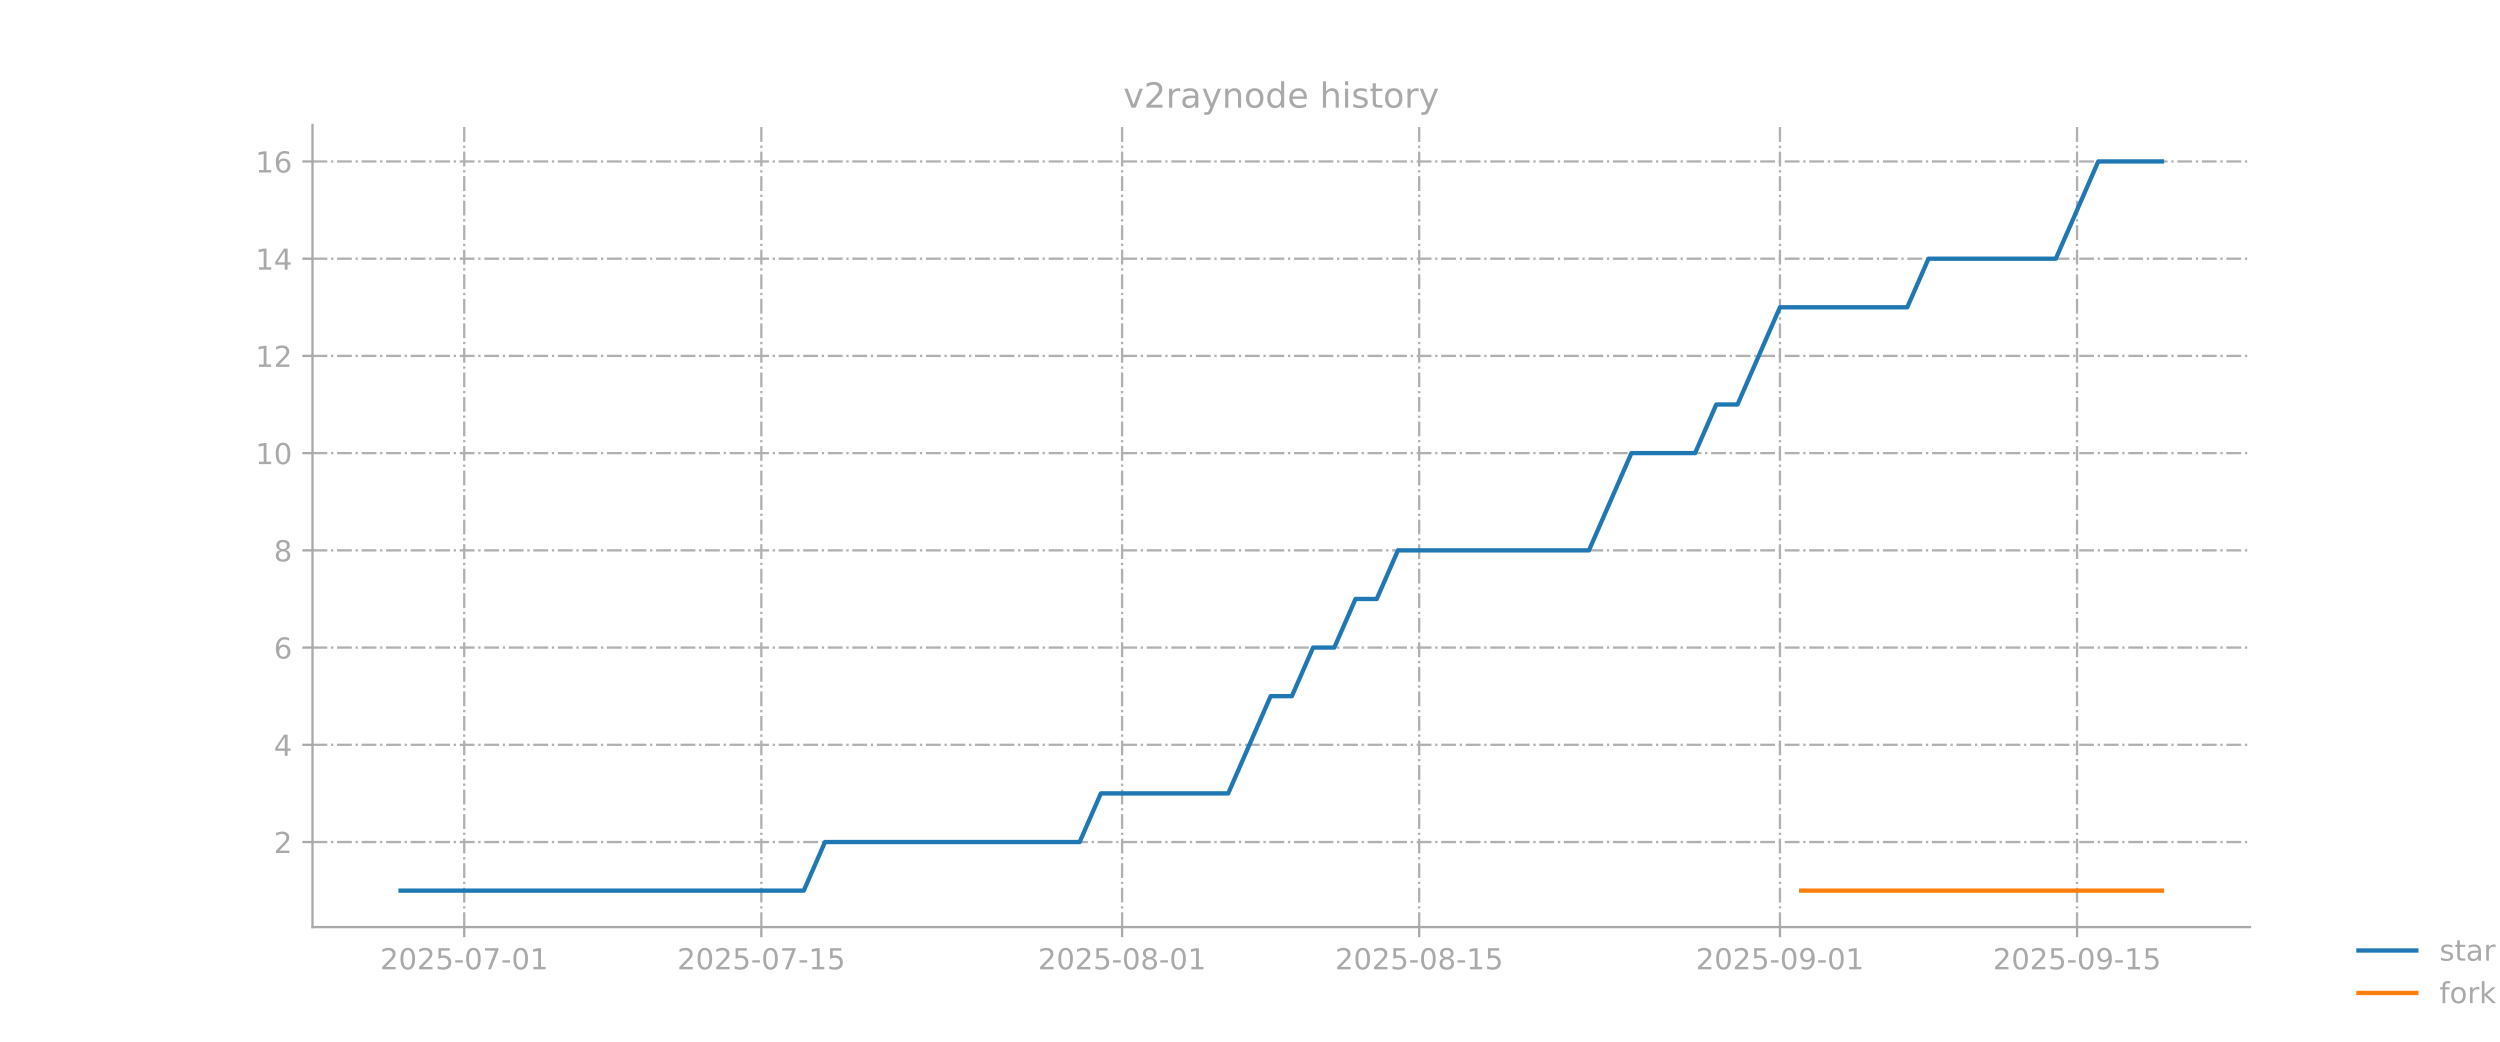
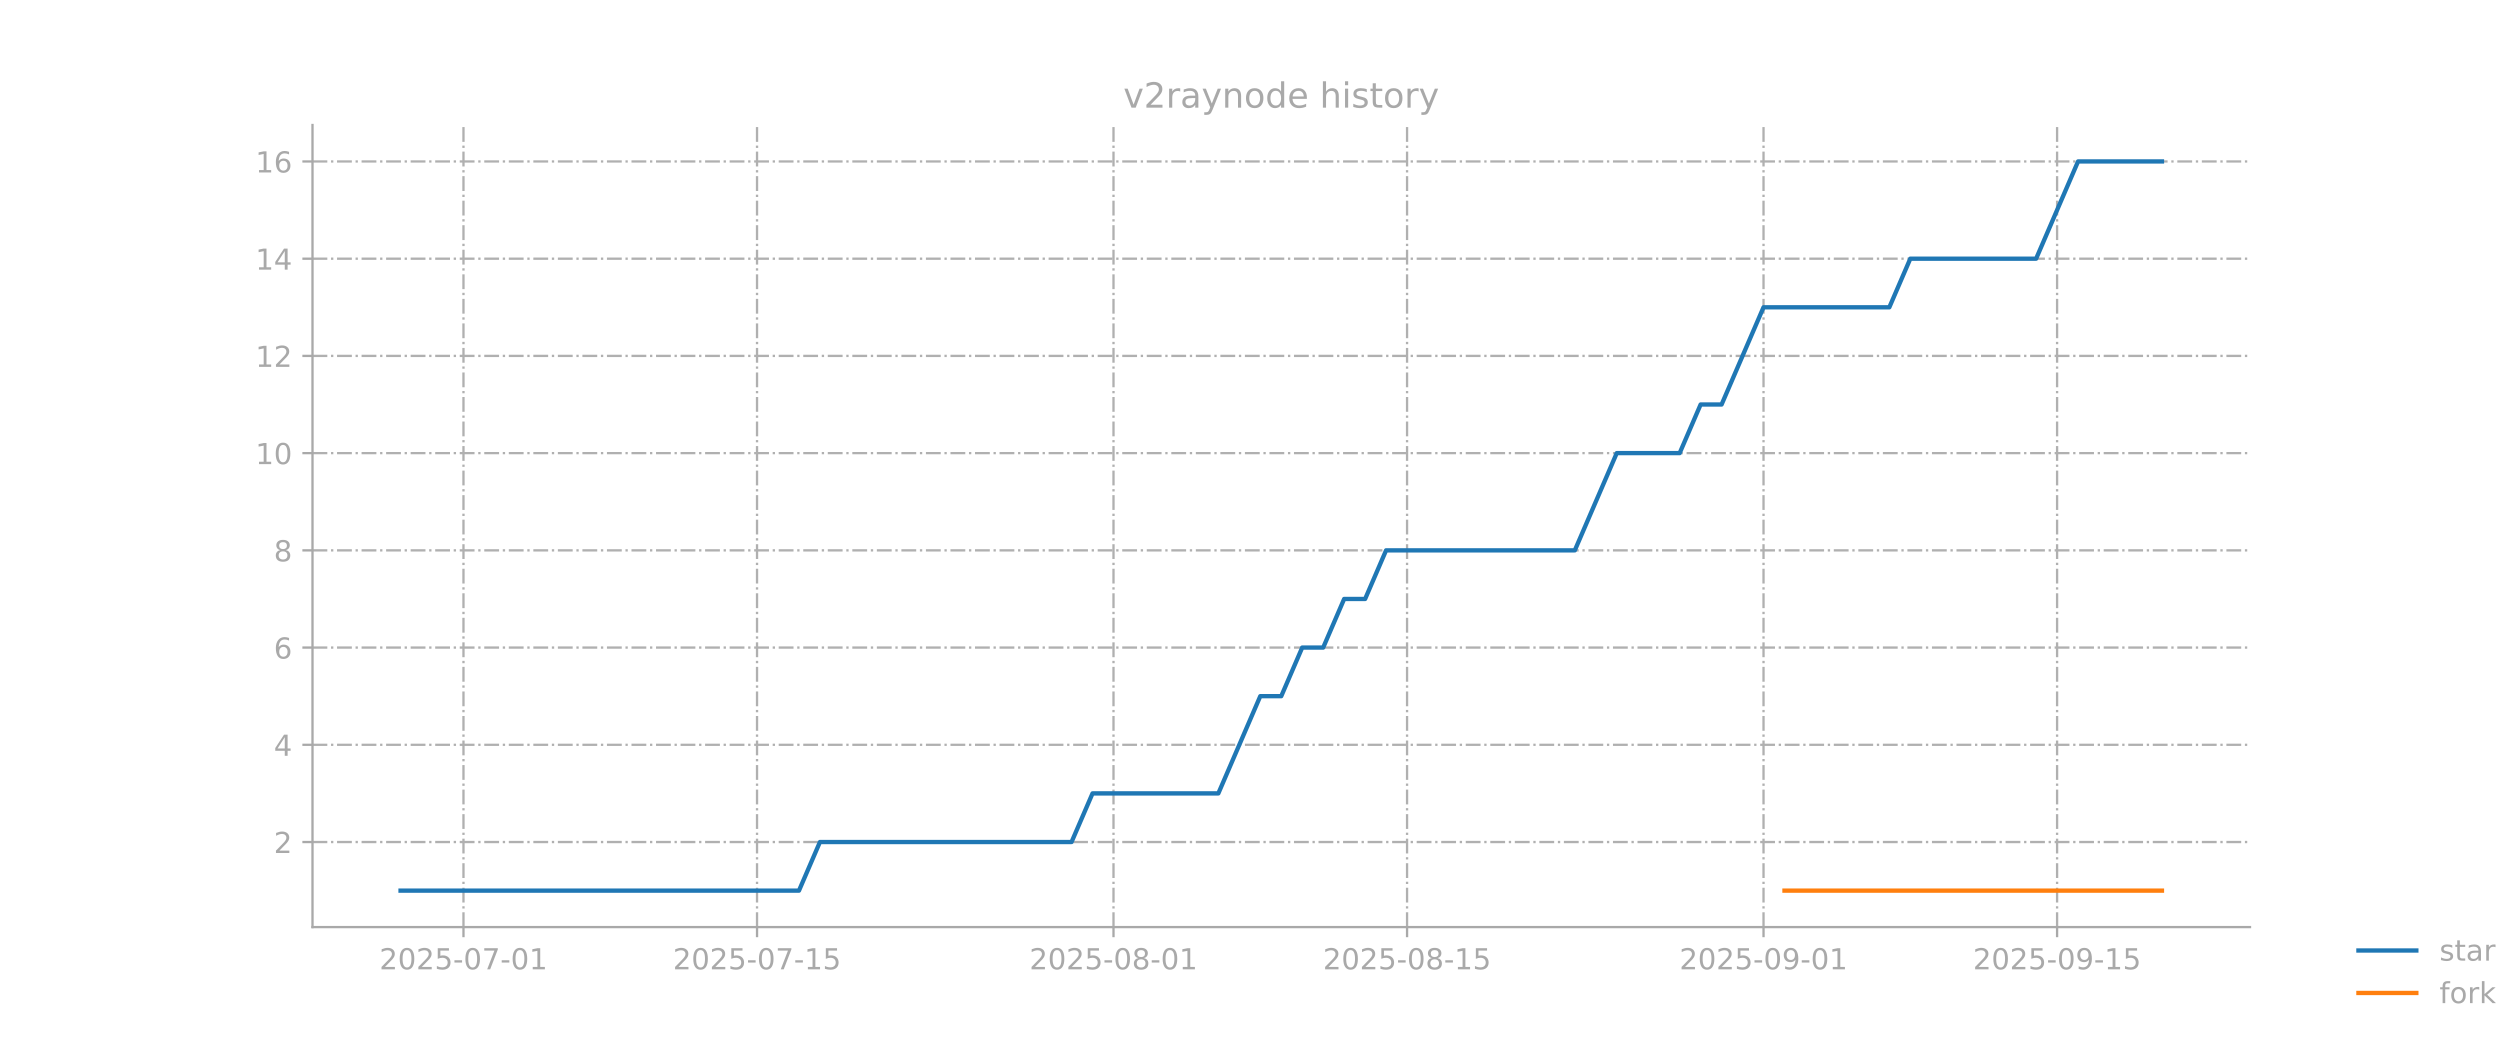
<svg xmlns="http://www.w3.org/2000/svg" xmlns:xlink="http://www.w3.org/1999/xlink" width="864pt" height="360pt" viewBox="0 0 864 360" version="1.1">
  <defs>
    <style type="text/css">*{stroke-linejoin: round; stroke-linecap: butt}</style>
  </defs>
  <g id="figure_1">
    <g id="patch_1">
      <path d="M 0 360  L 864 360  L 864 0  L 0 0  L 0 360  z " style="fill: none; opacity: 0" />
    </g>
    <g id="axes_1">
      <g id="patch_2">
        <path d="M 108 320.4  L 777.6 320.4  L 777.6 43.2  L 108 43.2  L 108 320.4  z " style="fill: none; opacity: 0" />
      </g>
      <g id="matplotlib.axis_1">
        <g id="xtick_1">
          <g id="line2d_1">
-             <path d="M 160.439 320.4  L 160.439 43.2  " clip-path="url(#pc300e2c22f)" style="fill: none; stroke-dasharray: 5.12,1.28,0.8,1.28; stroke-dashoffset: 0; stroke: #b0b0b0; stroke-width: 0.8" />
+             <path d="M 160.177 320.4  L 160.177 43.2  " clip-path="url(#p2f372d44a2)" style="fill: none; stroke-dasharray: 5.12,1.28,0.8,1.28; stroke-dashoffset: 0; stroke: #b0b0b0; stroke-width: 0.8" />
          </g>
          <g id="line2d_2">
            <defs>
-               <path id="mab7011713a" d="M 0 0  L 0 3.5  " style="stroke: #a9a9a9; stroke-width: 0.8" />
+               <path id="m13cc7c674d" d="M 0 0  L 0 3.5  " style="stroke: #a9a9a9; stroke-width: 0.8" />
            </defs>
            <g>
-               <use xlink:href="#mab7011713a" x="160.439" y="320.4" style="fill: #a9a9a9; stroke: #a9a9a9; stroke-width: 0.8" />
+               <use xlink:href="#m13cc7c674d" x="160.177" y="320.4" style="fill: #a9a9a9; stroke: #a9a9a9; stroke-width: 0.8" />
            </g>
          </g>
          <g id="text_1">
-             <g style="fill: #a9a9a9" transform="translate(131.3807 334.9984) scale(0.1 -0.1)">
+             <g style="fill: #a9a9a9" transform="translate(131.1188 334.9984) scale(0.1 -0.1)">
              <defs>
                <path id="DejaVuSans-32" d="M 1228 531  L 3431 531  L 3431 0  L 469 0  L 469 531  Q 828 903 1448 1529  Q 2069 2156 2228 2338  Q 2531 2678 2651 2914  Q 2772 3150 2772 3378  Q 2772 3750 2511 3984  Q 2250 4219 1831 4219  Q 1534 4219 1204 4116  Q 875 4013 500 3803  L 500 4441  Q 881 4594 1212 4672  Q 1544 4750 1819 4750  Q 2544 4750 2975 4387  Q 3406 4025 3406 3419  Q 3406 3131 3298 2873  Q 3191 2616 2906 2266  Q 2828 2175 2409 1742  Q 1991 1309 1228 531  z " transform="scale(0.015625)" />
                <path id="DejaVuSans-30" d="M 2034 4250  Q 1547 4250 1301 3770  Q 1056 3291 1056 2328  Q 1056 1369 1301 889  Q 1547 409 2034 409  Q 2525 409 2770 889  Q 3016 1369 3016 2328  Q 3016 3291 2770 3770  Q 2525 4250 2034 4250  z M 2034 4750  Q 2819 4750 3233 4129  Q 3647 3509 3647 2328  Q 3647 1150 3233 529  Q 2819 -91 2034 -91  Q 1250 -91 836 529  Q 422 1150 422 2328  Q 422 3509 836 4129  Q 1250 4750 2034 4750  z " transform="scale(0.015625)" />
                <path id="DejaVuSans-35" d="M 691 4666  L 3169 4666  L 3169 4134  L 1269 4134  L 1269 2991  Q 1406 3038 1543 3061  Q 1681 3084 1819 3084  Q 2600 3084 3056 2656  Q 3513 2228 3513 1497  Q 3513 744 3044 326  Q 2575 -91 1722 -91  Q 1428 -91 1123 -41  Q 819 9 494 109  L 494 744  Q 775 591 1075 516  Q 1375 441 1709 441  Q 2250 441 2565 725  Q 2881 1009 2881 1497  Q 2881 1984 2565 2268  Q 2250 2553 1709 2553  Q 1456 2553 1204 2497  Q 953 2441 691 2322  L 691 4666  z " transform="scale(0.015625)" />
                <path id="DejaVuSans-2d" d="M 313 2009  L 1997 2009  L 1997 1497  L 313 1497  L 313 2009  z " transform="scale(0.015625)" />
                <path id="DejaVuSans-37" d="M 525 4666  L 3525 4666  L 3525 4397  L 1831 0  L 1172 0  L 2766 4134  L 525 4134  L 525 4666  z " transform="scale(0.015625)" />
                <path id="DejaVuSans-31" d="M 794 531  L 1825 531  L 1825 4091  L 703 3866  L 703 4441  L 1819 4666  L 2450 4666  L 2450 531  L 3481 531  L 3481 0  L 794 0  L 794 531  z " transform="scale(0.015625)" />
              </defs>
              <use xlink:href="#DejaVuSans-32" />
              <use xlink:href="#DejaVuSans-30" transform="translate(63.62305 0)" />
              <use xlink:href="#DejaVuSans-32" transform="translate(127.2461 0)" />
              <use xlink:href="#DejaVuSans-35" transform="translate(190.8691 0)" />
              <use xlink:href="#DejaVuSans-2d" transform="translate(254.4922 0)" />
              <use xlink:href="#DejaVuSans-30" transform="translate(290.5762 0)" />
              <use xlink:href="#DejaVuSans-37" transform="translate(354.1992 0)" />
              <use xlink:href="#DejaVuSans-2d" transform="translate(417.8223 0)" />
              <use xlink:href="#DejaVuSans-30" transform="translate(453.9062 0)" />
              <use xlink:href="#DejaVuSans-31" transform="translate(517.5293 0)" />
            </g>
          </g>
        </g>
        <g id="xtick_2">
          <g id="line2d_3">
-             <path d="M 263.115 320.4  L 263.115 43.2  " clip-path="url(#pc300e2c22f)" style="fill: none; stroke-dasharray: 5.12,1.28,0.8,1.28; stroke-dashoffset: 0; stroke: #b0b0b0; stroke-width: 0.8" />
+             <path d="M 261.631 320.4  L 261.631 43.2  " clip-path="url(#p2f372d44a2)" style="fill: none; stroke-dasharray: 5.12,1.28,0.8,1.28; stroke-dashoffset: 0; stroke: #b0b0b0; stroke-width: 0.8" />
          </g>
          <g id="line2d_4">
            <g>
-               <use xlink:href="#mab7011713a" x="263.115" y="320.4" style="fill: #a9a9a9; stroke: #a9a9a9; stroke-width: 0.8" />
+               <use xlink:href="#m13cc7c674d" x="261.631" y="320.4" style="fill: #a9a9a9; stroke: #a9a9a9; stroke-width: 0.8" />
            </g>
          </g>
          <g id="text_2">
-             <g style="fill: #a9a9a9" transform="translate(234.0576 334.9984) scale(0.1 -0.1)">
+             <g style="fill: #a9a9a9" transform="translate(232.5734 334.9984) scale(0.1 -0.1)">
              <use xlink:href="#DejaVuSans-32" />
              <use xlink:href="#DejaVuSans-30" transform="translate(63.62305 0)" />
              <use xlink:href="#DejaVuSans-32" transform="translate(127.2461 0)" />
              <use xlink:href="#DejaVuSans-35" transform="translate(190.8691 0)" />
              <use xlink:href="#DejaVuSans-2d" transform="translate(254.4922 0)" />
              <use xlink:href="#DejaVuSans-30" transform="translate(290.5762 0)" />
              <use xlink:href="#DejaVuSans-37" transform="translate(354.1992 0)" />
              <use xlink:href="#DejaVuSans-2d" transform="translate(417.8223 0)" />
              <use xlink:href="#DejaVuSans-31" transform="translate(453.9062 0)" />
              <use xlink:href="#DejaVuSans-35" transform="translate(517.5293 0)" />
            </g>
          </g>
        </g>
        <g id="xtick_3">
          <g id="line2d_5">
-             <path d="M 387.795 320.4  L 387.795 43.2  " clip-path="url(#pc300e2c22f)" style="fill: none; stroke-dasharray: 5.12,1.28,0.8,1.28; stroke-dashoffset: 0; stroke: #b0b0b0; stroke-width: 0.8" />
+             <path d="M 384.826 320.4  L 384.826 43.2  " clip-path="url(#p2f372d44a2)" style="fill: none; stroke-dasharray: 5.12,1.28,0.8,1.28; stroke-dashoffset: 0; stroke: #b0b0b0; stroke-width: 0.8" />
          </g>
          <g id="line2d_6">
            <g>
-               <use xlink:href="#mab7011713a" x="387.795" y="320.4" style="fill: #a9a9a9; stroke: #a9a9a9; stroke-width: 0.8" />
+               <use xlink:href="#m13cc7c674d" x="384.826" y="320.4" style="fill: #a9a9a9; stroke: #a9a9a9; stroke-width: 0.8" />
            </g>
          </g>
          <g id="text_3">
-             <g style="fill: #a9a9a9" transform="translate(358.7367 334.9984) scale(0.1 -0.1)">
+             <g style="fill: #a9a9a9" transform="translate(355.7682 334.9984) scale(0.1 -0.1)">
              <defs>
                <path id="DejaVuSans-38" d="M 2034 2216  Q 1584 2216 1326 1975  Q 1069 1734 1069 1313  Q 1069 891 1326 650  Q 1584 409 2034 409  Q 2484 409 2743 651  Q 3003 894 3003 1313  Q 3003 1734 2745 1975  Q 2488 2216 2034 2216  z M 1403 2484  Q 997 2584 770 2862  Q 544 3141 544 3541  Q 544 4100 942 4425  Q 1341 4750 2034 4750  Q 2731 4750 3128 4425  Q 3525 4100 3525 3541  Q 3525 3141 3298 2862  Q 3072 2584 2669 2484  Q 3125 2378 3379 2068  Q 3634 1759 3634 1313  Q 3634 634 3220 271  Q 2806 -91 2034 -91  Q 1263 -91 848 271  Q 434 634 434 1313  Q 434 1759 690 2068  Q 947 2378 1403 2484  z M 1172 3481  Q 1172 3119 1398 2916  Q 1625 2713 2034 2713  Q 2441 2713 2670 2916  Q 2900 3119 2900 3481  Q 2900 3844 2670 4047  Q 2441 4250 2034 4250  Q 1625 4250 1398 4047  Q 1172 3844 1172 3481  z " transform="scale(0.015625)" />
              </defs>
              <use xlink:href="#DejaVuSans-32" />
              <use xlink:href="#DejaVuSans-30" transform="translate(63.62305 0)" />
              <use xlink:href="#DejaVuSans-32" transform="translate(127.2461 0)" />
              <use xlink:href="#DejaVuSans-35" transform="translate(190.8691 0)" />
              <use xlink:href="#DejaVuSans-2d" transform="translate(254.4922 0)" />
              <use xlink:href="#DejaVuSans-30" transform="translate(290.5762 0)" />
              <use xlink:href="#DejaVuSans-38" transform="translate(354.1992 0)" />
              <use xlink:href="#DejaVuSans-2d" transform="translate(417.8223 0)" />
              <use xlink:href="#DejaVuSans-30" transform="translate(453.9062 0)" />
              <use xlink:href="#DejaVuSans-31" transform="translate(517.5293 0)" />
            </g>
          </g>
        </g>
        <g id="xtick_4">
          <g id="line2d_7">
-             <path d="M 490.471 320.4  L 490.471 43.2  " clip-path="url(#pc300e2c22f)" style="fill: none; stroke-dasharray: 5.12,1.28,0.8,1.28; stroke-dashoffset: 0; stroke: #b0b0b0; stroke-width: 0.8" />
+             <path d="M 486.281 320.4  L 486.281 43.2  " clip-path="url(#p2f372d44a2)" style="fill: none; stroke-dasharray: 5.12,1.28,0.8,1.28; stroke-dashoffset: 0; stroke: #b0b0b0; stroke-width: 0.8" />
          </g>
          <g id="line2d_8">
            <g>
-               <use xlink:href="#mab7011713a" x="490.471" y="320.4" style="fill: #a9a9a9; stroke: #a9a9a9; stroke-width: 0.8" />
+               <use xlink:href="#m13cc7c674d" x="486.281" y="320.4" style="fill: #a9a9a9; stroke: #a9a9a9; stroke-width: 0.8" />
            </g>
          </g>
          <g id="text_4">
-             <g style="fill: #a9a9a9" transform="translate(461.4136 334.9984) scale(0.1 -0.1)">
+             <g style="fill: #a9a9a9" transform="translate(457.2227 334.9984) scale(0.1 -0.1)">
              <use xlink:href="#DejaVuSans-32" />
              <use xlink:href="#DejaVuSans-30" transform="translate(63.62305 0)" />
              <use xlink:href="#DejaVuSans-32" transform="translate(127.2461 0)" />
              <use xlink:href="#DejaVuSans-35" transform="translate(190.8691 0)" />
              <use xlink:href="#DejaVuSans-2d" transform="translate(254.4922 0)" />
              <use xlink:href="#DejaVuSans-30" transform="translate(290.5762 0)" />
              <use xlink:href="#DejaVuSans-38" transform="translate(354.1992 0)" />
              <use xlink:href="#DejaVuSans-2d" transform="translate(417.8223 0)" />
              <use xlink:href="#DejaVuSans-31" transform="translate(453.9062 0)" />
              <use xlink:href="#DejaVuSans-35" transform="translate(517.5293 0)" />
            </g>
          </g>
        </g>
        <g id="xtick_5">
          <g id="line2d_9">
-             <path d="M 615.15 320.4  L 615.15 43.2  " clip-path="url(#pc300e2c22f)" style="fill: none; stroke-dasharray: 5.12,1.28,0.8,1.28; stroke-dashoffset: 0; stroke: #b0b0b0; stroke-width: 0.8" />
+             <path d="M 609.475 320.4  L 609.475 43.2  " clip-path="url(#p2f372d44a2)" style="fill: none; stroke-dasharray: 5.12,1.28,0.8,1.28; stroke-dashoffset: 0; stroke: #b0b0b0; stroke-width: 0.8" />
          </g>
          <g id="line2d_10">
            <g>
-               <use xlink:href="#mab7011713a" x="615.15" y="320.4" style="fill: #a9a9a9; stroke: #a9a9a9; stroke-width: 0.8" />
+               <use xlink:href="#m13cc7c674d" x="609.475" y="320.4" style="fill: #a9a9a9; stroke: #a9a9a9; stroke-width: 0.8" />
            </g>
          </g>
          <g id="text_5">
-             <g style="fill: #a9a9a9" transform="translate(586.0927 334.9984) scale(0.1 -0.1)">
+             <g style="fill: #a9a9a9" transform="translate(580.4175 334.9984) scale(0.1 -0.1)">
              <defs>
                <path id="DejaVuSans-39" d="M 703 97  L 703 672  Q 941 559 1184 500  Q 1428 441 1663 441  Q 2288 441 2617 861  Q 2947 1281 2994 2138  Q 2813 1869 2534 1725  Q 2256 1581 1919 1581  Q 1219 1581 811 2004  Q 403 2428 403 3163  Q 403 3881 828 4315  Q 1253 4750 1959 4750  Q 2769 4750 3195 4129  Q 3622 3509 3622 2328  Q 3622 1225 3098 567  Q 2575 -91 1691 -91  Q 1453 -91 1209 -44  Q 966 3 703 97  z M 1959 2075  Q 2384 2075 2632 2365  Q 2881 2656 2881 3163  Q 2881 3666 2632 3958  Q 2384 4250 1959 4250  Q 1534 4250 1286 3958  Q 1038 3666 1038 3163  Q 1038 2656 1286 2365  Q 1534 2075 1959 2075  z " transform="scale(0.015625)" />
              </defs>
              <use xlink:href="#DejaVuSans-32" />
              <use xlink:href="#DejaVuSans-30" transform="translate(63.62305 0)" />
              <use xlink:href="#DejaVuSans-32" transform="translate(127.2461 0)" />
              <use xlink:href="#DejaVuSans-35" transform="translate(190.8691 0)" />
              <use xlink:href="#DejaVuSans-2d" transform="translate(254.4922 0)" />
              <use xlink:href="#DejaVuSans-30" transform="translate(290.5762 0)" />
              <use xlink:href="#DejaVuSans-39" transform="translate(354.1992 0)" />
              <use xlink:href="#DejaVuSans-2d" transform="translate(417.8223 0)" />
              <use xlink:href="#DejaVuSans-30" transform="translate(453.9062 0)" />
              <use xlink:href="#DejaVuSans-31" transform="translate(517.5293 0)" />
            </g>
          </g>
        </g>
        <g id="xtick_6">
          <g id="line2d_11">
-             <path d="M 717.827 320.4  L 717.827 43.2  " clip-path="url(#pc300e2c22f)" style="fill: none; stroke-dasharray: 5.12,1.28,0.8,1.28; stroke-dashoffset: 0; stroke: #b0b0b0; stroke-width: 0.8" />
+             <path d="M 710.93 320.4  L 710.93 43.2  " clip-path="url(#p2f372d44a2)" style="fill: none; stroke-dasharray: 5.12,1.28,0.8,1.28; stroke-dashoffset: 0; stroke: #b0b0b0; stroke-width: 0.8" />
          </g>
          <g id="line2d_12">
            <g>
-               <use xlink:href="#mab7011713a" x="717.827" y="320.4" style="fill: #a9a9a9; stroke: #a9a9a9; stroke-width: 0.8" />
+               <use xlink:href="#m13cc7c674d" x="710.93" y="320.4" style="fill: #a9a9a9; stroke: #a9a9a9; stroke-width: 0.8" />
            </g>
          </g>
          <g id="text_6">
-             <g style="fill: #a9a9a9" transform="translate(688.7696 334.9984) scale(0.1 -0.1)">
+             <g style="fill: #a9a9a9" transform="translate(681.8721 334.9984) scale(0.1 -0.1)">
              <use xlink:href="#DejaVuSans-32" />
              <use xlink:href="#DejaVuSans-30" transform="translate(63.62305 0)" />
              <use xlink:href="#DejaVuSans-32" transform="translate(127.2461 0)" />
              <use xlink:href="#DejaVuSans-35" transform="translate(190.8691 0)" />
              <use xlink:href="#DejaVuSans-2d" transform="translate(254.4922 0)" />
              <use xlink:href="#DejaVuSans-30" transform="translate(290.5762 0)" />
              <use xlink:href="#DejaVuSans-39" transform="translate(354.1992 0)" />
              <use xlink:href="#DejaVuSans-2d" transform="translate(417.8223 0)" />
              <use xlink:href="#DejaVuSans-31" transform="translate(453.9062 0)" />
              <use xlink:href="#DejaVuSans-35" transform="translate(517.5293 0)" />
            </g>
          </g>
        </g>
      </g>
      <g id="matplotlib.axis_2">
        <g id="ytick_1">
          <g id="line2d_13">
-             <path d="M 108 291  L 777.6 291  " clip-path="url(#pc300e2c22f)" style="fill: none; stroke-dasharray: 5.12,1.28,0.8,1.28; stroke-dashoffset: 0; stroke: #b0b0b0; stroke-width: 0.8" />
+             <path d="M 108 291  L 777.6 291  " clip-path="url(#p2f372d44a2)" style="fill: none; stroke-dasharray: 5.12,1.28,0.8,1.28; stroke-dashoffset: 0; stroke: #b0b0b0; stroke-width: 0.8" />
          </g>
          <g id="line2d_14">
            <defs>
-               <path id="macf1e234f6" d="M 0 0  L -3.5 0  " style="stroke: #a9a9a9; stroke-width: 0.8" />
+               <path id="me866887e26" d="M 0 0  L -3.5 0  " style="stroke: #a9a9a9; stroke-width: 0.8" />
            </defs>
            <g>
-               <use xlink:href="#macf1e234f6" x="108" y="291" style="fill: #a9a9a9; stroke: #a9a9a9; stroke-width: 0.8" />
+               <use xlink:href="#me866887e26" x="108" y="291" style="fill: #a9a9a9; stroke: #a9a9a9; stroke-width: 0.8" />
            </g>
          </g>
          <g id="text_7">
            <g style="fill: #a9a9a9" transform="translate(94.6375 294.7992) scale(0.1 -0.1)">
              <use xlink:href="#DejaVuSans-32" />
            </g>
          </g>
        </g>
        <g id="ytick_2">
          <g id="line2d_15">
-             <path d="M 108 257.4  L 777.6 257.4  " clip-path="url(#pc300e2c22f)" style="fill: none; stroke-dasharray: 5.12,1.28,0.8,1.28; stroke-dashoffset: 0; stroke: #b0b0b0; stroke-width: 0.8" />
+             <path d="M 108 257.4  L 777.6 257.4  " clip-path="url(#p2f372d44a2)" style="fill: none; stroke-dasharray: 5.12,1.28,0.8,1.28; stroke-dashoffset: 0; stroke: #b0b0b0; stroke-width: 0.8" />
          </g>
          <g id="line2d_16">
            <g>
-               <use xlink:href="#macf1e234f6" x="108" y="257.4" style="fill: #a9a9a9; stroke: #a9a9a9; stroke-width: 0.8" />
+               <use xlink:href="#me866887e26" x="108" y="257.4" style="fill: #a9a9a9; stroke: #a9a9a9; stroke-width: 0.8" />
            </g>
          </g>
          <g id="text_8">
            <g style="fill: #a9a9a9" transform="translate(94.6375 261.1992) scale(0.1 -0.1)">
              <defs>
                <path id="DejaVuSans-34" d="M 2419 4116  L 825 1625  L 2419 1625  L 2419 4116  z M 2253 4666  L 3047 4666  L 3047 1625  L 3713 1625  L 3713 1100  L 3047 1100  L 3047 0  L 2419 0  L 2419 1100  L 313 1100  L 313 1709  L 2253 4666  z " transform="scale(0.015625)" />
              </defs>
              <use xlink:href="#DejaVuSans-34" />
            </g>
          </g>
        </g>
        <g id="ytick_3">
          <g id="line2d_17">
-             <path d="M 108 223.8  L 777.6 223.8  " clip-path="url(#pc300e2c22f)" style="fill: none; stroke-dasharray: 5.12,1.28,0.8,1.28; stroke-dashoffset: 0; stroke: #b0b0b0; stroke-width: 0.8" />
+             <path d="M 108 223.8  L 777.6 223.8  " clip-path="url(#p2f372d44a2)" style="fill: none; stroke-dasharray: 5.12,1.28,0.8,1.28; stroke-dashoffset: 0; stroke: #b0b0b0; stroke-width: 0.8" />
          </g>
          <g id="line2d_18">
            <g>
-               <use xlink:href="#macf1e234f6" x="108" y="223.8" style="fill: #a9a9a9; stroke: #a9a9a9; stroke-width: 0.8" />
+               <use xlink:href="#me866887e26" x="108" y="223.8" style="fill: #a9a9a9; stroke: #a9a9a9; stroke-width: 0.8" />
            </g>
          </g>
          <g id="text_9">
            <g style="fill: #a9a9a9" transform="translate(94.6375 227.5992) scale(0.1 -0.1)">
              <defs>
                <path id="DejaVuSans-36" d="M 2113 2584  Q 1688 2584 1439 2293  Q 1191 2003 1191 1497  Q 1191 994 1439 701  Q 1688 409 2113 409  Q 2538 409 2786 701  Q 3034 994 3034 1497  Q 3034 2003 2786 2293  Q 2538 2584 2113 2584  z M 3366 4563  L 3366 3988  Q 3128 4100 2886 4159  Q 2644 4219 2406 4219  Q 1781 4219 1451 3797  Q 1122 3375 1075 2522  Q 1259 2794 1537 2939  Q 1816 3084 2150 3084  Q 2853 3084 3261 2657  Q 3669 2231 3669 1497  Q 3669 778 3244 343  Q 2819 -91 2113 -91  Q 1303 -91 875 529  Q 447 1150 447 2328  Q 447 3434 972 4092  Q 1497 4750 2381 4750  Q 2619 4750 2861 4703  Q 3103 4656 3366 4563  z " transform="scale(0.015625)" />
              </defs>
              <use xlink:href="#DejaVuSans-36" />
            </g>
          </g>
        </g>
        <g id="ytick_4">
          <g id="line2d_19">
-             <path d="M 108 190.2  L 777.6 190.2  " clip-path="url(#pc300e2c22f)" style="fill: none; stroke-dasharray: 5.12,1.28,0.8,1.28; stroke-dashoffset: 0; stroke: #b0b0b0; stroke-width: 0.8" />
+             <path d="M 108 190.2  L 777.6 190.2  " clip-path="url(#p2f372d44a2)" style="fill: none; stroke-dasharray: 5.12,1.28,0.8,1.28; stroke-dashoffset: 0; stroke: #b0b0b0; stroke-width: 0.8" />
          </g>
          <g id="line2d_20">
            <g>
-               <use xlink:href="#macf1e234f6" x="108" y="190.2" style="fill: #a9a9a9; stroke: #a9a9a9; stroke-width: 0.8" />
+               <use xlink:href="#me866887e26" x="108" y="190.2" style="fill: #a9a9a9; stroke: #a9a9a9; stroke-width: 0.8" />
            </g>
          </g>
          <g id="text_10">
            <g style="fill: #a9a9a9" transform="translate(94.6375 193.9992) scale(0.1 -0.1)">
              <use xlink:href="#DejaVuSans-38" />
            </g>
          </g>
        </g>
        <g id="ytick_5">
          <g id="line2d_21">
-             <path d="M 108 156.6  L 777.6 156.6  " clip-path="url(#pc300e2c22f)" style="fill: none; stroke-dasharray: 5.12,1.28,0.8,1.28; stroke-dashoffset: 0; stroke: #b0b0b0; stroke-width: 0.8" />
+             <path d="M 108 156.6  L 777.6 156.6  " clip-path="url(#p2f372d44a2)" style="fill: none; stroke-dasharray: 5.12,1.28,0.8,1.28; stroke-dashoffset: 0; stroke: #b0b0b0; stroke-width: 0.8" />
          </g>
          <g id="line2d_22">
            <g>
-               <use xlink:href="#macf1e234f6" x="108" y="156.6" style="fill: #a9a9a9; stroke: #a9a9a9; stroke-width: 0.8" />
+               <use xlink:href="#me866887e26" x="108" y="156.6" style="fill: #a9a9a9; stroke: #a9a9a9; stroke-width: 0.8" />
            </g>
          </g>
          <g id="text_11">
            <g style="fill: #a9a9a9" transform="translate(88.275 160.3992) scale(0.1 -0.1)">
              <use xlink:href="#DejaVuSans-31" />
              <use xlink:href="#DejaVuSans-30" transform="translate(63.62305 0)" />
            </g>
          </g>
        </g>
        <g id="ytick_6">
          <g id="line2d_23">
-             <path d="M 108 123  L 777.6 123  " clip-path="url(#pc300e2c22f)" style="fill: none; stroke-dasharray: 5.12,1.28,0.8,1.28; stroke-dashoffset: 0; stroke: #b0b0b0; stroke-width: 0.8" />
+             <path d="M 108 123  L 777.6 123  " clip-path="url(#p2f372d44a2)" style="fill: none; stroke-dasharray: 5.12,1.28,0.8,1.28; stroke-dashoffset: 0; stroke: #b0b0b0; stroke-width: 0.8" />
          </g>
          <g id="line2d_24">
            <g>
-               <use xlink:href="#macf1e234f6" x="108" y="123" style="fill: #a9a9a9; stroke: #a9a9a9; stroke-width: 0.8" />
+               <use xlink:href="#me866887e26" x="108" y="123" style="fill: #a9a9a9; stroke: #a9a9a9; stroke-width: 0.8" />
            </g>
          </g>
          <g id="text_12">
            <g style="fill: #a9a9a9" transform="translate(88.275 126.7992) scale(0.1 -0.1)">
              <use xlink:href="#DejaVuSans-31" />
              <use xlink:href="#DejaVuSans-32" transform="translate(63.62305 0)" />
            </g>
          </g>
        </g>
        <g id="ytick_7">
          <g id="line2d_25">
-             <path d="M 108 89.4  L 777.6 89.4  " clip-path="url(#pc300e2c22f)" style="fill: none; stroke-dasharray: 5.12,1.28,0.8,1.28; stroke-dashoffset: 0; stroke: #b0b0b0; stroke-width: 0.8" />
+             <path d="M 108 89.4  L 777.6 89.4  " clip-path="url(#p2f372d44a2)" style="fill: none; stroke-dasharray: 5.12,1.28,0.8,1.28; stroke-dashoffset: 0; stroke: #b0b0b0; stroke-width: 0.8" />
          </g>
          <g id="line2d_26">
            <g>
-               <use xlink:href="#macf1e234f6" x="108" y="89.4" style="fill: #a9a9a9; stroke: #a9a9a9; stroke-width: 0.8" />
+               <use xlink:href="#me866887e26" x="108" y="89.4" style="fill: #a9a9a9; stroke: #a9a9a9; stroke-width: 0.8" />
            </g>
          </g>
          <g id="text_13">
            <g style="fill: #a9a9a9" transform="translate(88.275 93.19922) scale(0.1 -0.1)">
              <use xlink:href="#DejaVuSans-31" />
              <use xlink:href="#DejaVuSans-34" transform="translate(63.62305 0)" />
            </g>
          </g>
        </g>
        <g id="ytick_8">
          <g id="line2d_27">
-             <path d="M 108 55.8  L 777.6 55.8  " clip-path="url(#pc300e2c22f)" style="fill: none; stroke-dasharray: 5.12,1.28,0.8,1.28; stroke-dashoffset: 0; stroke: #b0b0b0; stroke-width: 0.8" />
+             <path d="M 108 55.8  L 777.6 55.8  " clip-path="url(#p2f372d44a2)" style="fill: none; stroke-dasharray: 5.12,1.28,0.8,1.28; stroke-dashoffset: 0; stroke: #b0b0b0; stroke-width: 0.8" />
          </g>
          <g id="line2d_28">
            <g>
-               <use xlink:href="#macf1e234f6" x="108" y="55.8" style="fill: #a9a9a9; stroke: #a9a9a9; stroke-width: 0.8" />
+               <use xlink:href="#me866887e26" x="108" y="55.8" style="fill: #a9a9a9; stroke: #a9a9a9; stroke-width: 0.8" />
            </g>
          </g>
          <g id="text_14">
            <g style="fill: #a9a9a9" transform="translate(88.275 59.59922) scale(0.1 -0.1)">
              <use xlink:href="#DejaVuSans-31" />
              <use xlink:href="#DejaVuSans-36" transform="translate(63.62305 0)" />
            </g>
          </g>
        </g>
      </g>
      <g id="line2d_29">
-         <path d="M 138.436 307.8  L 145.77 307.8  L 153.104 307.8  L 160.439 307.8  L 167.773 307.8  L 175.107 307.8  L 182.441 307.8  L 189.775 307.8  L 197.109 307.8  L 204.443 307.8  L 211.777 307.8  L 219.111 307.8  L 226.445 307.8  L 233.779 307.8  L 241.113 307.8  L 248.447 307.8  L 255.781 307.8  L 263.115 307.8  L 270.45 307.8  L 277.784 307.8  L 285.118 291  L 292.452 291  L 299.786 291  L 307.12 291  L 314.454 291  L 321.788 291  L 329.122 291  L 336.456 291  L 343.79 291  L 351.124 291  L 358.458 291  L 365.792 291  L 373.126 291  L 380.46 274.2  L 387.795 274.2  L 395.129 274.2  L 402.463 274.2  L 409.797 274.2  L 417.131 274.2  L 424.465 274.2  L 431.799 257.4  L 439.133 240.6  L 446.467 240.6  L 453.801 223.8  L 461.135 223.8  L 468.469 207  L 475.803 207  L 483.137 190.2  L 490.471 190.2  L 497.805 190.2  L 505.14 190.2  L 512.474 190.2  L 519.808 190.2  L 527.142 190.2  L 534.476 190.2  L 541.81 190.2  L 549.144 190.2  L 556.478 173.4  L 563.812 156.6  L 571.146 156.6  L 578.48 156.6  L 585.814 156.6  L 593.148 139.8  L 600.482 139.8  L 607.816 123  L 615.15 106.2  L 622.485 106.2  L 629.819 106.2  L 637.153 106.2  L 644.487 106.2  L 651.821 106.2  L 659.155 106.2  L 666.489 89.4  L 673.823 89.4  L 681.157 89.4  L 688.491 89.4  L 695.825 89.4  L 703.159 89.4  L 710.493 89.4  L 717.827 72.6  L 725.161 55.8  L 732.496 55.8  L 739.83 55.8  L 747.164 55.8  " clip-path="url(#pc300e2c22f)" style="fill: none; stroke: #1f77b4; stroke-width: 1.5; stroke-linecap: square" />
+         <path d="M 138.436 307.8  L 145.683 307.8  L 152.93 307.8  L 160.177 307.8  L 167.423 307.8  L 174.67 307.8  L 181.917 307.8  L 189.164 307.8  L 196.41 307.8  L 203.657 307.8  L 210.904 307.8  L 218.151 307.8  L 225.397 307.8  L 232.644 307.8  L 239.891 307.8  L 247.138 307.8  L 254.384 307.8  L 261.631 307.8  L 268.878 307.8  L 276.125 307.8  L 283.371 291  L 290.618 291  L 297.865 291  L 305.112 291  L 312.358 291  L 319.605 291  L 326.852 291  L 334.099 291  L 341.345 291  L 348.592 291  L 355.839 291  L 363.086 291  L 370.332 291  L 377.579 274.2  L 384.826 274.2  L 392.073 274.2  L 399.319 274.2  L 406.566 274.2  L 413.813 274.2  L 421.06 274.2  L 428.306 257.4  L 435.553 240.6  L 442.8 240.6  L 450.047 223.8  L 457.294 223.8  L 464.54 207  L 471.787 207  L 479.034 190.2  L 486.281 190.2  L 493.527 190.2  L 500.774 190.2  L 508.021 190.2  L 515.268 190.2  L 522.514 190.2  L 529.761 190.2  L 537.008 190.2  L 544.255 190.2  L 551.501 173.4  L 558.748 156.6  L 565.995 156.6  L 573.242 156.6  L 580.488 156.6  L 587.735 139.8  L 594.982 139.8  L 602.229 123  L 609.475 106.2  L 616.722 106.2  L 623.969 106.2  L 631.216 106.2  L 638.462 106.2  L 645.709 106.2  L 652.956 106.2  L 660.203 89.4  L 667.449 89.4  L 674.696 89.4  L 681.943 89.4  L 689.19 89.4  L 696.436 89.4  L 703.683 89.4  L 710.93 72.6  L 718.177 55.8  L 725.423 55.8  L 732.67 55.8  L 739.917 55.8  L 747.164 55.8  " clip-path="url(#p2f372d44a2)" style="fill: none; stroke: #1f77b4; stroke-width: 1.5; stroke-linecap: square" />
      </g>
      <g id="line2d_30">
-         <path d="M 622.485 307.8  L 629.819 307.8  L 637.153 307.8  L 644.487 307.8  L 651.821 307.8  L 659.155 307.8  L 666.489 307.8  L 673.823 307.8  L 681.157 307.8  L 688.491 307.8  L 695.825 307.8  L 703.159 307.8  L 710.493 307.8  L 717.827 307.8  L 725.161 307.8  L 732.496 307.8  L 739.83 307.8  L 747.164 307.8  " clip-path="url(#pc300e2c22f)" style="fill: none; stroke: #ff7f0e; stroke-width: 1.5; stroke-linecap: square" />
+         <path d="M 616.722 307.8  L 623.969 307.8  L 631.216 307.8  L 638.462 307.8  L 645.709 307.8  L 652.956 307.8  L 660.203 307.8  L 667.449 307.8  L 674.696 307.8  L 681.943 307.8  L 689.19 307.8  L 696.436 307.8  L 703.683 307.8  L 710.93 307.8  L 718.177 307.8  L 725.423 307.8  L 732.67 307.8  L 739.917 307.8  L 747.164 307.8  " clip-path="url(#p2f372d44a2)" style="fill: none; stroke: #ff7f0e; stroke-width: 1.5; stroke-linecap: square" />
      </g>
      <g id="patch_3">
        <path d="M 108 320.4  L 108 43.2  " style="fill: none; stroke: #a9a9a9; stroke-width: 0.8; stroke-linejoin: miter; stroke-linecap: square" />
      </g>
      <g id="patch_4">
        <path d="M 777.6 320.4  L 777.6 43.2  " style="fill: none" />
      </g>
      <g id="patch_5">
        <path d="M 108 320.4  L 777.6 320.4  " style="fill: none; stroke: #a9a9a9; stroke-width: 0.8; stroke-linejoin: miter; stroke-linecap: square" />
      </g>
      <g id="patch_6">
        <path d="M 108 43.2  L 777.6 43.2  " style="fill: none" />
      </g>
      <g id="text_15">
        <g style="fill: #a9a9a9" transform="translate(388.2188 37.2) scale(0.12 -0.12)">
          <defs>
            <path id="DejaVuSans-76" d="M 191 3500  L 800 3500  L 1894 563  L 2988 3500  L 3597 3500  L 2284 0  L 1503 0  L 191 3500  z " transform="scale(0.015625)" />
            <path id="DejaVuSans-72" d="M 2631 2963  Q 2534 3019 2420 3045  Q 2306 3072 2169 3072  Q 1681 3072 1420 2755  Q 1159 2438 1159 1844  L 1159 0  L 581 0  L 581 3500  L 1159 3500  L 1159 2956  Q 1341 3275 1631 3429  Q 1922 3584 2338 3584  Q 2397 3584 2469 3576  Q 2541 3569 2628 3553  L 2631 2963  z " transform="scale(0.015625)" />
            <path id="DejaVuSans-61" d="M 2194 1759  Q 1497 1759 1228 1600  Q 959 1441 959 1056  Q 959 750 1161 570  Q 1363 391 1709 391  Q 2188 391 2477 730  Q 2766 1069 2766 1631  L 2766 1759  L 2194 1759  z M 3341 1997  L 3341 0  L 2766 0  L 2766 531  Q 2569 213 2275 61  Q 1981 -91 1556 -91  Q 1019 -91 701 211  Q 384 513 384 1019  Q 384 1609 779 1909  Q 1175 2209 1959 2209  L 2766 2209  L 2766 2266  Q 2766 2663 2505 2880  Q 2244 3097 1772 3097  Q 1472 3097 1187 3025  Q 903 2953 641 2809  L 641 3341  Q 956 3463 1253 3523  Q 1550 3584 1831 3584  Q 2591 3584 2966 3190  Q 3341 2797 3341 1997  z " transform="scale(0.015625)" />
            <path id="DejaVuSans-79" d="M 2059 -325  Q 1816 -950 1584 -1140  Q 1353 -1331 966 -1331  L 506 -1331  L 506 -850  L 844 -850  Q 1081 -850 1212 -737  Q 1344 -625 1503 -206  L 1606 56  L 191 3500  L 800 3500  L 1894 763  L 2988 3500  L 3597 3500  L 2059 -325  z " transform="scale(0.015625)" />
            <path id="DejaVuSans-6e" d="M 3513 2113  L 3513 0  L 2938 0  L 2938 2094  Q 2938 2591 2744 2837  Q 2550 3084 2163 3084  Q 1697 3084 1428 2787  Q 1159 2491 1159 1978  L 1159 0  L 581 0  L 581 3500  L 1159 3500  L 1159 2956  Q 1366 3272 1645 3428  Q 1925 3584 2291 3584  Q 2894 3584 3203 3211  Q 3513 2838 3513 2113  z " transform="scale(0.015625)" />
            <path id="DejaVuSans-6f" d="M 1959 3097  Q 1497 3097 1228 2736  Q 959 2375 959 1747  Q 959 1119 1226 758  Q 1494 397 1959 397  Q 2419 397 2687 759  Q 2956 1122 2956 1747  Q 2956 2369 2687 2733  Q 2419 3097 1959 3097  z M 1959 3584  Q 2709 3584 3137 3096  Q 3566 2609 3566 1747  Q 3566 888 3137 398  Q 2709 -91 1959 -91  Q 1206 -91 779 398  Q 353 888 353 1747  Q 353 2609 779 3096  Q 1206 3584 1959 3584  z " transform="scale(0.015625)" />
            <path id="DejaVuSans-64" d="M 2906 2969  L 2906 4863  L 3481 4863  L 3481 0  L 2906 0  L 2906 525  Q 2725 213 2448 61  Q 2172 -91 1784 -91  Q 1150 -91 751 415  Q 353 922 353 1747  Q 353 2572 751 3078  Q 1150 3584 1784 3584  Q 2172 3584 2448 3432  Q 2725 3281 2906 2969  z M 947 1747  Q 947 1113 1208 752  Q 1469 391 1925 391  Q 2381 391 2643 752  Q 2906 1113 2906 1747  Q 2906 2381 2643 2742  Q 2381 3103 1925 3103  Q 1469 3103 1208 2742  Q 947 2381 947 1747  z " transform="scale(0.015625)" />
            <path id="DejaVuSans-65" d="M 3597 1894  L 3597 1613  L 953 1613  Q 991 1019 1311 708  Q 1631 397 2203 397  Q 2534 397 2845 478  Q 3156 559 3463 722  L 3463 178  Q 3153 47 2828 -22  Q 2503 -91 2169 -91  Q 1331 -91 842 396  Q 353 884 353 1716  Q 353 2575 817 3079  Q 1281 3584 2069 3584  Q 2775 3584 3186 3129  Q 3597 2675 3597 1894  z M 3022 2063  Q 3016 2534 2758 2815  Q 2500 3097 2075 3097  Q 1594 3097 1305 2825  Q 1016 2553 972 2059  L 3022 2063  z " transform="scale(0.015625)" />
            <path id="DejaVuSans-20" transform="scale(0.015625)" />
            <path id="DejaVuSans-68" d="M 3513 2113  L 3513 0  L 2938 0  L 2938 2094  Q 2938 2591 2744 2837  Q 2550 3084 2163 3084  Q 1697 3084 1428 2787  Q 1159 2491 1159 1978  L 1159 0  L 581 0  L 581 4863  L 1159 4863  L 1159 2956  Q 1366 3272 1645 3428  Q 1925 3584 2291 3584  Q 2894 3584 3203 3211  Q 3513 2838 3513 2113  z " transform="scale(0.015625)" />
            <path id="DejaVuSans-69" d="M 603 3500  L 1178 3500  L 1178 0  L 603 0  L 603 3500  z M 603 4863  L 1178 4863  L 1178 4134  L 603 4134  L 603 4863  z " transform="scale(0.015625)" />
            <path id="DejaVuSans-73" d="M 2834 3397  L 2834 2853  Q 2591 2978 2328 3040  Q 2066 3103 1784 3103  Q 1356 3103 1142 2972  Q 928 2841 928 2578  Q 928 2378 1081 2264  Q 1234 2150 1697 2047  L 1894 2003  Q 2506 1872 2764 1633  Q 3022 1394 3022 966  Q 3022 478 2636 193  Q 2250 -91 1575 -91  Q 1294 -91 989 -36  Q 684 19 347 128  L 347 722  Q 666 556 975 473  Q 1284 391 1588 391  Q 1994 391 2212 530  Q 2431 669 2431 922  Q 2431 1156 2273 1281  Q 2116 1406 1581 1522  L 1381 1569  Q 847 1681 609 1914  Q 372 2147 372 2553  Q 372 3047 722 3315  Q 1072 3584 1716 3584  Q 2034 3584 2315 3537  Q 2597 3491 2834 3397  z " transform="scale(0.015625)" />
            <path id="DejaVuSans-74" d="M 1172 4494  L 1172 3500  L 2356 3500  L 2356 3053  L 1172 3053  L 1172 1153  Q 1172 725 1289 603  Q 1406 481 1766 481  L 2356 481  L 2356 0  L 1766 0  Q 1100 0 847 248  Q 594 497 594 1153  L 594 3053  L 172 3053  L 172 3500  L 594 3500  L 594 4494  L 1172 4494  z " transform="scale(0.015625)" />
          </defs>
          <use xlink:href="#DejaVuSans-76" />
          <use xlink:href="#DejaVuSans-32" transform="translate(59.17969 0)" />
          <use xlink:href="#DejaVuSans-72" transform="translate(122.8027 0)" />
          <use xlink:href="#DejaVuSans-61" transform="translate(163.916 0)" />
          <use xlink:href="#DejaVuSans-79" transform="translate(225.1953 0)" />
          <use xlink:href="#DejaVuSans-6e" transform="translate(284.375 0)" />
          <use xlink:href="#DejaVuSans-6f" transform="translate(347.7539 0)" />
          <use xlink:href="#DejaVuSans-64" transform="translate(408.9355 0)" />
          <use xlink:href="#DejaVuSans-65" transform="translate(472.4121 0)" />
          <use xlink:href="#DejaVuSans-20" transform="translate(533.9355 0)" />
          <use xlink:href="#DejaVuSans-68" transform="translate(565.7227 0)" />
          <use xlink:href="#DejaVuSans-69" transform="translate(629.1016 0)" />
          <use xlink:href="#DejaVuSans-73" transform="translate(656.8848 0)" />
          <use xlink:href="#DejaVuSans-74" transform="translate(708.9844 0)" />
          <use xlink:href="#DejaVuSans-6f" transform="translate(748.1934 0)" />
          <use xlink:href="#DejaVuSans-72" transform="translate(809.375 0)" />
          <use xlink:href="#DejaVuSans-79" transform="translate(850.4883 0)" />
        </g>
      </g>
      <g id="legend_1">
        <g id="line2d_31">
          <path d="M 815.08 328.498  L 825.08 328.498  L 835.08 328.498  " style="fill: none; stroke: #1f77b4; stroke-width: 1.5; stroke-linecap: square" />
        </g>
        <g id="text_16">
          <g style="fill: #a9a9a9" transform="translate(843.08 331.9984) scale(0.1 -0.1)">
            <use xlink:href="#DejaVuSans-73" />
            <use xlink:href="#DejaVuSans-74" transform="translate(52.09961 0)" />
            <use xlink:href="#DejaVuSans-61" transform="translate(91.30859 0)" />
            <use xlink:href="#DejaVuSans-72" transform="translate(152.5879 0)" />
          </g>
        </g>
        <g id="line2d_32">
          <path d="M 815.08 343.177  L 825.08 343.177  L 835.08 343.177  " style="fill: none; stroke: #ff7f0e; stroke-width: 1.5; stroke-linecap: square" />
        </g>
        <g id="text_17">
          <g style="fill: #a9a9a9" transform="translate(843.08 346.6766) scale(0.1 -0.1)">
            <defs>
              <path id="DejaVuSans-66" d="M 2375 4863  L 2375 4384  L 1825 4384  Q 1516 4384 1395 4259  Q 1275 4134 1275 3809  L 1275 3500  L 2222 3500  L 2222 3053  L 1275 3053  L 1275 0  L 697 0  L 697 3053  L 147 3053  L 147 3500  L 697 3500  L 697 3744  Q 697 4328 969 4595  Q 1241 4863 1831 4863  L 2375 4863  z " transform="scale(0.015625)" />
              <path id="DejaVuSans-6b" d="M 581 4863  L 1159 4863  L 1159 1991  L 2875 3500  L 3609 3500  L 1753 1863  L 3688 0  L 2938 0  L 1159 1709  L 1159 0  L 581 0  L 581 4863  z " transform="scale(0.015625)" />
            </defs>
            <use xlink:href="#DejaVuSans-66" />
            <use xlink:href="#DejaVuSans-6f" transform="translate(35.20508 0)" />
            <use xlink:href="#DejaVuSans-72" transform="translate(96.38672 0)" />
            <use xlink:href="#DejaVuSans-6b" transform="translate(137.5 0)" />
          </g>
        </g>
      </g>
    </g>
  </g>
  <defs>
-     <clipPath id="pc300e2c22f">
+     <clipPath id="p2f372d44a2">
      <rect x="108" y="43.2" width="669.6" height="277.2" />
    </clipPath>
  </defs>
</svg>
